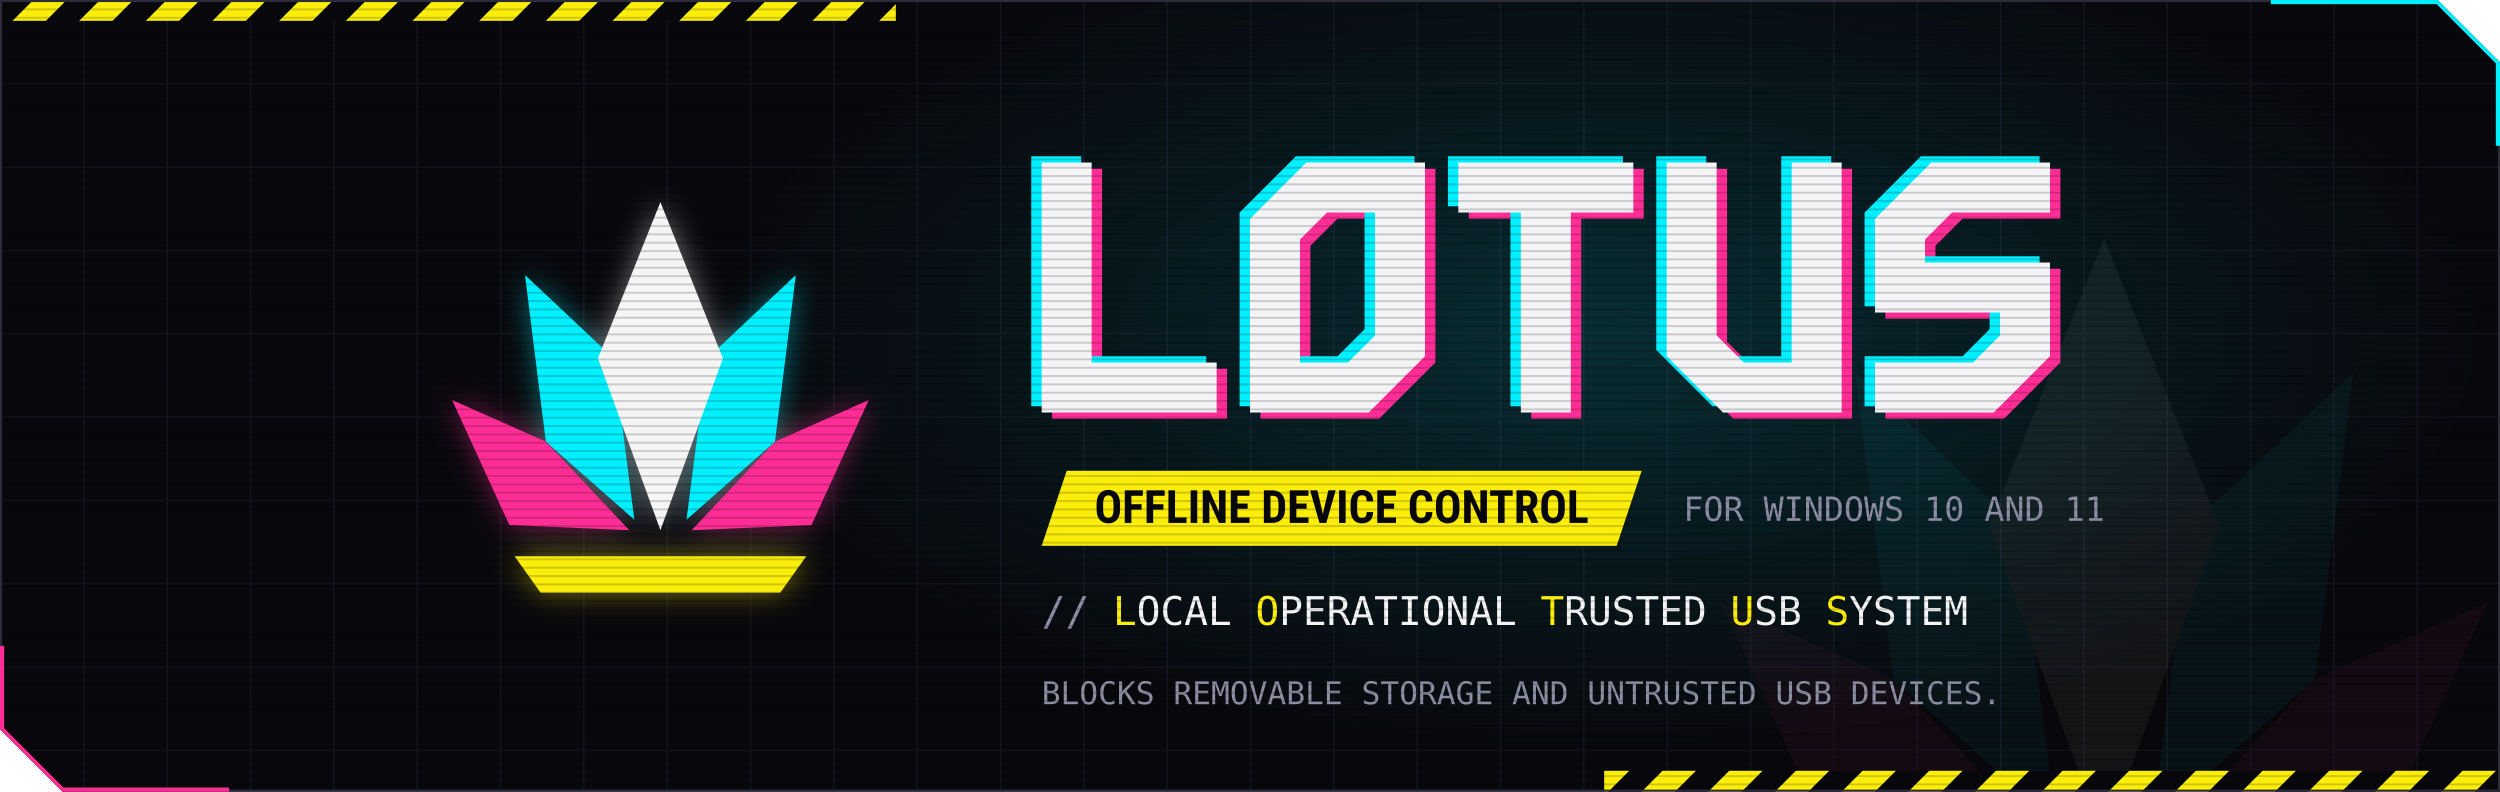
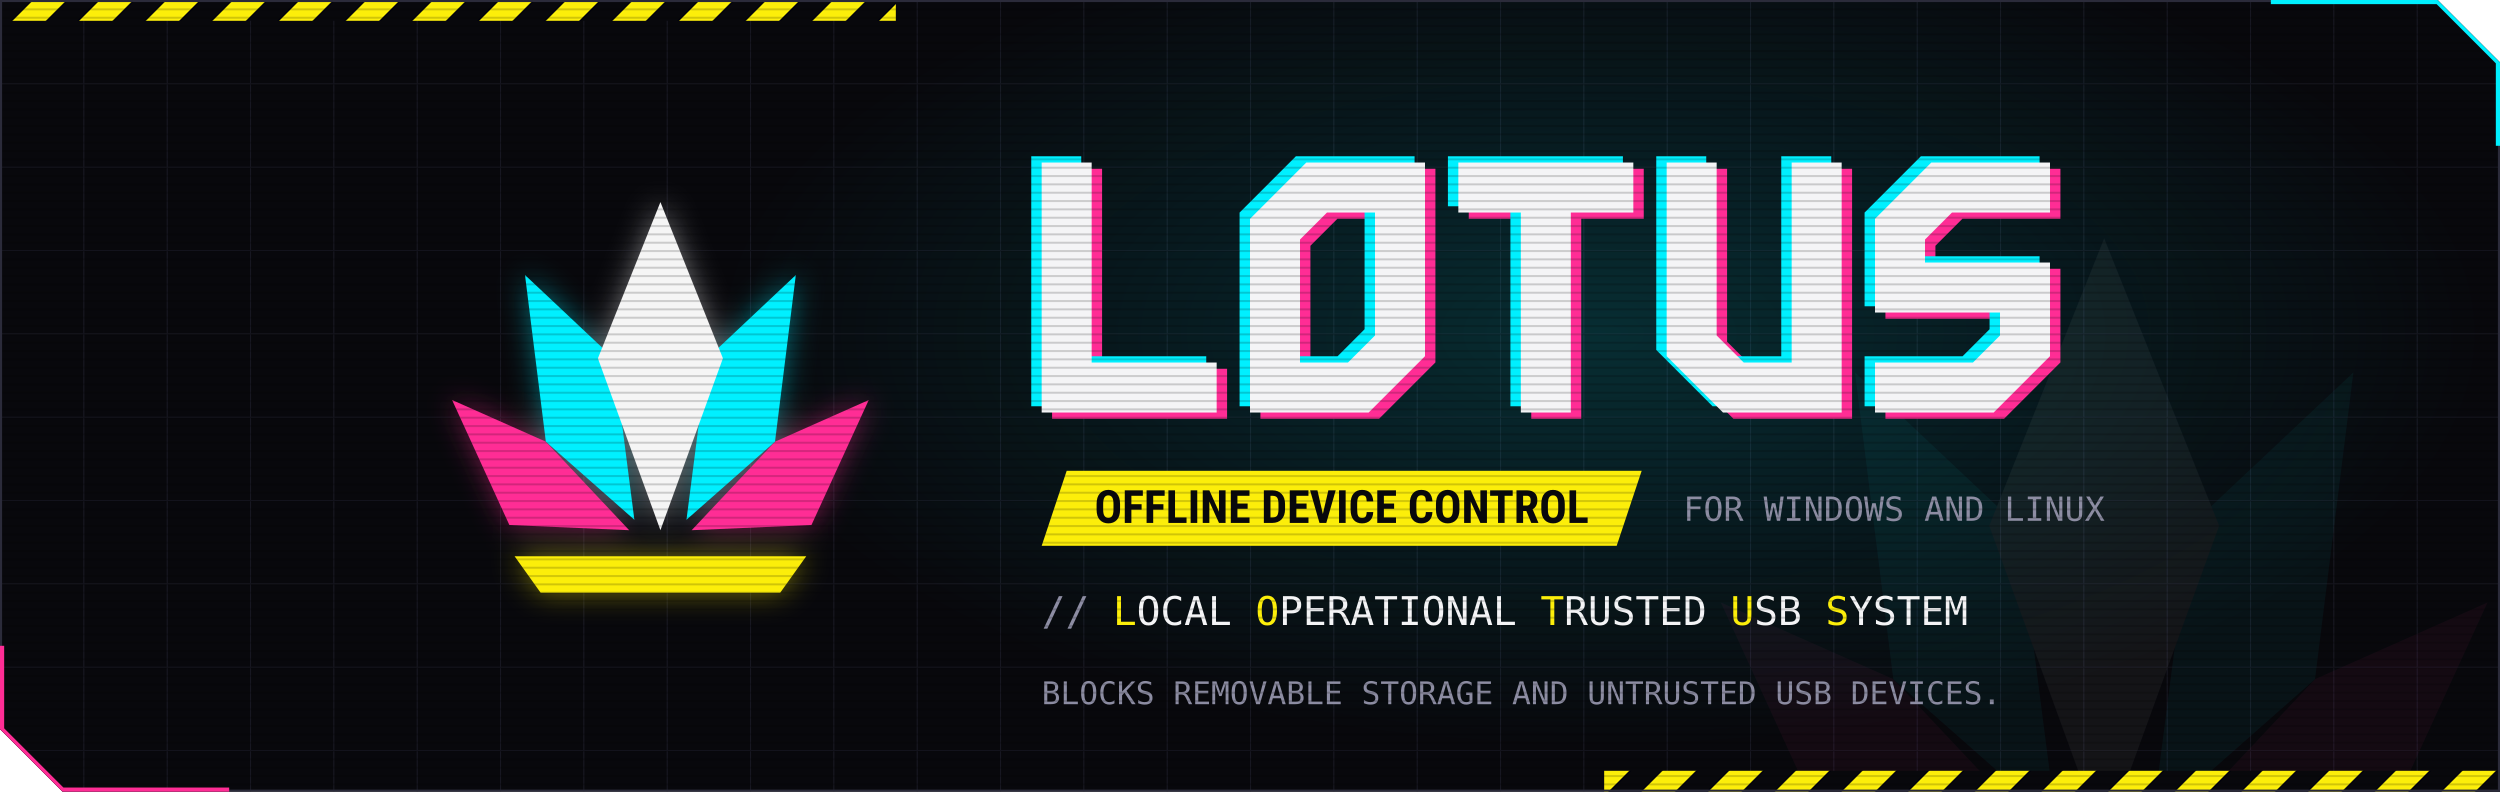
<svg xmlns="http://www.w3.org/2000/svg" viewBox="0 0 1200 380" width="1200" height="380" role="img" aria-labelledby="t d">
  <defs>
    <pattern id="hz" width="32" height="32" patternUnits="userSpaceOnUse" patternTransform="skewX(-45)">
      <rect width="32" height="32" fill="#FCEE0A" />
      <rect width="16" height="32" fill="#08080C" />
    </pattern>
    <pattern id="grid" width="40" height="40" patternUnits="userSpaceOnUse">
      <path d="M40 0H0V40" fill="none" stroke="#2B2B3A" stroke-width="1" opacity=".45" />
    </pattern>
    <pattern id="scan" width="4" height="4" patternUnits="userSpaceOnUse">
      <rect width="4" height="1" fill="#000" opacity=".16" />
    </pattern>
    <clipPath id="frame">
      <polygon points="0,0 1170,0 1200,30 1200,380 30,380 0,350" />
    </clipPath>
    <radialGradient id="halo" cx=".5" cy=".5" r=".5">
      <stop offset="0" stop-color="#00F0FF" stop-opacity=".16" />
      <stop offset="1" stop-color="#00F0FF" stop-opacity="0" />
    </radialGradient>
    <filter id="glow" x="-30%" y="-30%" width="160%" height="160%">
      <feGaussianBlur stdDeviation="7" />
    </filter>
  </defs>
  <style>.mono{font-family:Consolas,'Cascadia Mono','SF Mono',Menlo,'DejaVu Sans Mono','Liberation Mono',monospace}.cond{font-family:Bahnschrift,'DIN Alternate','DIN Condensed','Roboto Condensed','Arial Narrow','Helvetica Neue',Arial,sans-serif;font-weight:700;font-stretch:condensed}@keyframes pop{from{opacity:0;transform:scale(.2)}to{opacity:1;transform:scale(1)}}.pop{animation:pop .55s cubic-bezier(.2,1.5,.4,1) both;transform-box:fill-box;transform-origin:50% 100%}@keyframes k{from{opacity:0}to{opacity:1}}.k{animation:k .01s steps(1) both}@media (prefers-reduced-motion:reduce){*{animation:none!important}}</style>
  <g clip-path="url(#frame)">
    <rect width="1200" height="380" fill="#08080C" />
    <rect width="1200" height="380" fill="url(#grid)" />
    <g opacity=".05">
      <polygon points="826,289.2 908.8,326 982.4,404.2 876.6,399.6" fill="#FF2D95" />
      <polygon points="1194,289.2 1111.2,326 1037.6,404.2 1143.4,399.6" fill="#FF2D95" />
      <polygon points="890.4,178.8 968.6,252.4 987,395 908.8,326" fill="#00F0FF" />
      <polygon points="1129.6,178.8 1051.4,252.4 1033,395 1111.2,326" fill="#00F0FF" />
      <polygon points="1010,114.4 1065.2,252.4 1010,404.2 954.8,252.4" fill="#F5F5F5" />
      <polygon points="881.2,427.2 1138.8,427.2 1115.8,459.4 904.2,459.4" fill="#FCEE0A" />
    </g>
    <g transform="translate(128 0) scale(1)">
      <ellipse cx="640" cy="160" rx="430" ry="200" fill="url(#halo)" />
      <g opacity=".45" filter="url(#glow)">
        <polygon points="89,192 134,212 174,254.5 116.5,252" fill="#FF2D95" />
        <polygon points="289,192 244,212 204,254.5 261.5,252" fill="#FF2D95" />
        <polygon points="124,132 166.5,172 176.5,249.5 134,212" fill="#00F0FF" />
        <polygon points="254,132 211.5,172 201.5,249.5 244,212" fill="#00F0FF" />
        <polygon points="189,97 219,172 189,254.5 159,172" fill="#F5F5F5" />
        <polygon points="119,267 259,267 246.5,284.5 131.5,284.5" fill="#FCEE0A" />
      </g>
      <polygon points="89,192 134,212 174,254.5 116.5,252" fill="#FF2D95" class="pop" style="animation-delay:0.15s" />
      <polygon points="289,192 244,212 204,254.5 261.5,252" fill="#FF2D95" class="pop" style="animation-delay:0.27s" />
      <polygon points="124,132 166.5,172 176.5,249.5 134,212" fill="#00F0FF" class="pop" style="animation-delay:0.39s" />
      <polygon points="254,132 211.5,172 201.5,249.5 244,212" fill="#00F0FF" class="pop" style="animation-delay:0.51s" />
      <polygon points="189,97 219,172 189,254.5 159,172" fill="#F5F5F5" class="pop" style="animation-delay:0.63s" />
      <polygon points="119,267 259,267 246.5,284.5 131.5,284.5" fill="#FCEE0A" class="pop" style="animation-delay:0.75s" />
      <g transform="translate(372 78)">
        <g transform="translate(5 3)">
          <g fill="none" stroke="#FF2D95" stroke-width="24" stroke-linejoin="miter" stroke-miterlimit="6">
            <path transform="translate(0 0)" d="M12 0V108H84" />
            <path transform="translate(100 0)" d="M32 12H72V88L52 108H12V32Z" />
            <path transform="translate(200 0)" d="M0 12H84M42 12V120" />
            <path transform="translate(300 0)" d="M12 0V88L32 108H72V0" />
            <path transform="translate(400 0)" d="M84 12H32L12 32V60H72V88L52 108H0" />
          </g>
        </g>
        <g transform="translate(-5 -3)">
          <g fill="none" stroke="#00F0FF" stroke-width="24" stroke-linejoin="miter" stroke-miterlimit="6">
            <path transform="translate(0 0)" d="M12 0V108H84" />
            <path transform="translate(100 0)" d="M32 12H72V88L52 108H12V32Z" />
            <path transform="translate(200 0)" d="M0 12H84M42 12V120" />
            <path transform="translate(300 0)" d="M12 0V88L32 108H72V0" />
            <path transform="translate(400 0)" d="M84 12H32L12 32V60H72V88L52 108H0" />
          </g>
        </g>
        <g fill="none" stroke="#F4F4F6" stroke-width="24" stroke-linejoin="miter" stroke-miterlimit="6">
          <path transform="translate(0 0)" d="M12 0V108H84" />
          <path transform="translate(100 0)" d="M32 12H72V88L52 108H12V32Z" />
          <path transform="translate(200 0)" d="M0 12H84M42 12V120" />
          <path transform="translate(300 0)" d="M12 0V88L32 108H72V0" />
          <path transform="translate(400 0)" d="M84 12H32L12 32V60H72V88L52 108H0" />
        </g>
      </g>
      <polygon points="384,226 660,226 648,262 372,262" fill="#FCEE0A" />
      <text x="516" y="251" class="cond" font-size="22" fill="#08080C" text-anchor="middle" textLength="236" lengthAdjust="spacingAndGlyphs">OFFLINE DEVICE CONTROL</text>
-       <text x="680" y="250" class="mono" font-size="16" fill="#8D8DA3" text-anchor="start" textLength="201.6" lengthAdjust="spacing" xml:space="preserve">FOR WINDOWS 10 AND 11</text>
+       <text x="680" y="250" class="mono" font-size="16" fill="#8D8DA3" text-anchor="start" textLength="201.6" lengthAdjust="spacing" xml:space="preserve">FOR WINDOWS AND LINUX</text>
      <text x="372" y="300" class="mono" font-size="19" fill="#8D8DA3" text-anchor="start" textLength="22.8" lengthAdjust="spacing" xml:space="preserve">//</text>
      <text x="406.2" y="300" class="mono k" font-size="19" fill="#FCEE0A" style="animation-delay:0.90s">L</text>
      <text x="417.6" y="300" class="mono k" font-size="19" fill="#F4F4F6" style="animation-delay:0.94s">O</text>
      <text x="429" y="300" class="mono k" font-size="19" fill="#F4F4F6" style="animation-delay:0.97s">C</text>
      <text x="440.4" y="300" class="mono k" font-size="19" fill="#F4F4F6" style="animation-delay:1.01s">A</text>
      <text x="451.8" y="300" class="mono k" font-size="19" fill="#F4F4F6" style="animation-delay:1.04s">L</text>
      <text x="474.6" y="300" class="mono k" font-size="19" fill="#FCEE0A" style="animation-delay:1.11s">O</text>
      <text x="486" y="300" class="mono k" font-size="19" fill="#F4F4F6" style="animation-delay:1.15s">P</text>
      <text x="497.4" y="300" class="mono k" font-size="19" fill="#F4F4F6" style="animation-delay:1.18s">E</text>
      <text x="508.8" y="300" class="mono k" font-size="19" fill="#F4F4F6" style="animation-delay:1.22s">R</text>
      <text x="520.2" y="300" class="mono k" font-size="19" fill="#F4F4F6" style="animation-delay:1.25s">A</text>
      <text x="531.6" y="300" class="mono k" font-size="19" fill="#F4F4F6" style="animation-delay:1.29s">T</text>
      <text x="543" y="300" class="mono k" font-size="19" fill="#F4F4F6" style="animation-delay:1.32s">I</text>
      <text x="554.4" y="300" class="mono k" font-size="19" fill="#F4F4F6" style="animation-delay:1.35s">O</text>
      <text x="565.8" y="300" class="mono k" font-size="19" fill="#F4F4F6" style="animation-delay:1.39s">N</text>
      <text x="577.2" y="300" class="mono k" font-size="19" fill="#F4F4F6" style="animation-delay:1.43s">A</text>
      <text x="588.6" y="300" class="mono k" font-size="19" fill="#F4F4F6" style="animation-delay:1.46s">L</text>
      <text x="611.4" y="300" class="mono k" font-size="19" fill="#FCEE0A" style="animation-delay:1.53s">T</text>
      <text x="622.8" y="300" class="mono k" font-size="19" fill="#F4F4F6" style="animation-delay:1.56s">R</text>
      <text x="634.2" y="300" class="mono k" font-size="19" fill="#F4F4F6" style="animation-delay:1.60s">U</text>
      <text x="645.6" y="300" class="mono k" font-size="19" fill="#F4F4F6" style="animation-delay:1.64s">S</text>
      <text x="657" y="300" class="mono k" font-size="19" fill="#F4F4F6" style="animation-delay:1.67s">T</text>
      <text x="668.4" y="300" class="mono k" font-size="19" fill="#F4F4F6" style="animation-delay:1.71s">E</text>
      <text x="679.8" y="300" class="mono k" font-size="19" fill="#F4F4F6" style="animation-delay:1.74s">D</text>
      <text x="702.6" y="300" class="mono k" font-size="19" fill="#FCEE0A" style="animation-delay:1.81s">U</text>
      <text x="714" y="300" class="mono k" font-size="19" fill="#F4F4F6" style="animation-delay:1.85s">S</text>
      <text x="725.4" y="300" class="mono k" font-size="19" fill="#F4F4F6" style="animation-delay:1.88s">B</text>
      <text x="748.2" y="300" class="mono k" font-size="19" fill="#FCEE0A" style="animation-delay:1.95s">S</text>
      <text x="759.6" y="300" class="mono k" font-size="19" fill="#F4F4F6" style="animation-delay:1.99s">Y</text>
      <text x="771" y="300" class="mono k" font-size="19" fill="#F4F4F6" style="animation-delay:2.02s">S</text>
      <text x="782.4" y="300" class="mono k" font-size="19" fill="#F4F4F6" style="animation-delay:2.06s">T</text>
      <text x="793.8" y="300" class="mono k" font-size="19" fill="#F4F4F6" style="animation-delay:2.09s">E</text>
      <text x="805.2" y="300" class="mono k" font-size="19" fill="#F4F4F6" style="animation-delay:2.12s">M</text>
      <text x="372" y="338" class="mono" font-size="15" fill="#8D8DA3" text-anchor="start" textLength="459" lengthAdjust="spacing" xml:space="preserve">BLOCKS REMOVABLE STORAGE AND UNTRUSTED USB DEVICES.</text>
    </g>
    <rect x="0" y="0" width="430" height="10" fill="url(#hz)" />
    <rect x="770" y="370" width="430" height="10" fill="url(#hz)" />
    <rect width="1200" height="380" fill="url(#scan)" />
    <polygon points="0,0 1170,0 1200,30 1200,380 30,380 0,350" fill="none" stroke="#2B2B3A" stroke-width="2" />
    <path d="M1090 1H1170L1199 30 V70" fill="none" stroke="#00F0FF" stroke-width="2" />
    <path d="M110 379H30L1 350 V310" fill="none" stroke="#FF2D95" stroke-width="2" />
  </g>
</svg>
